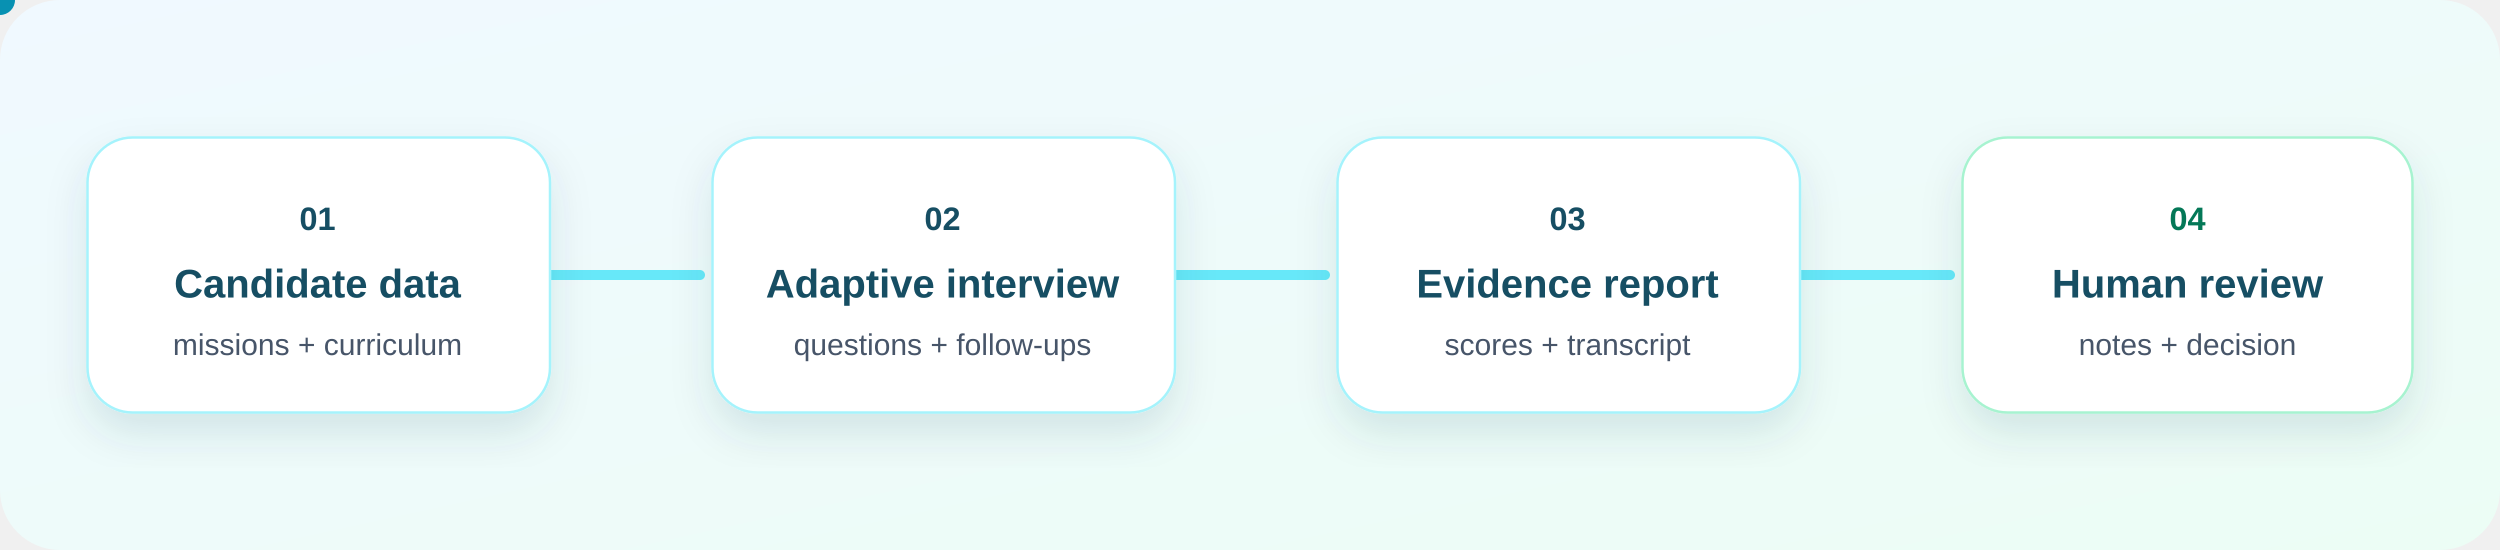
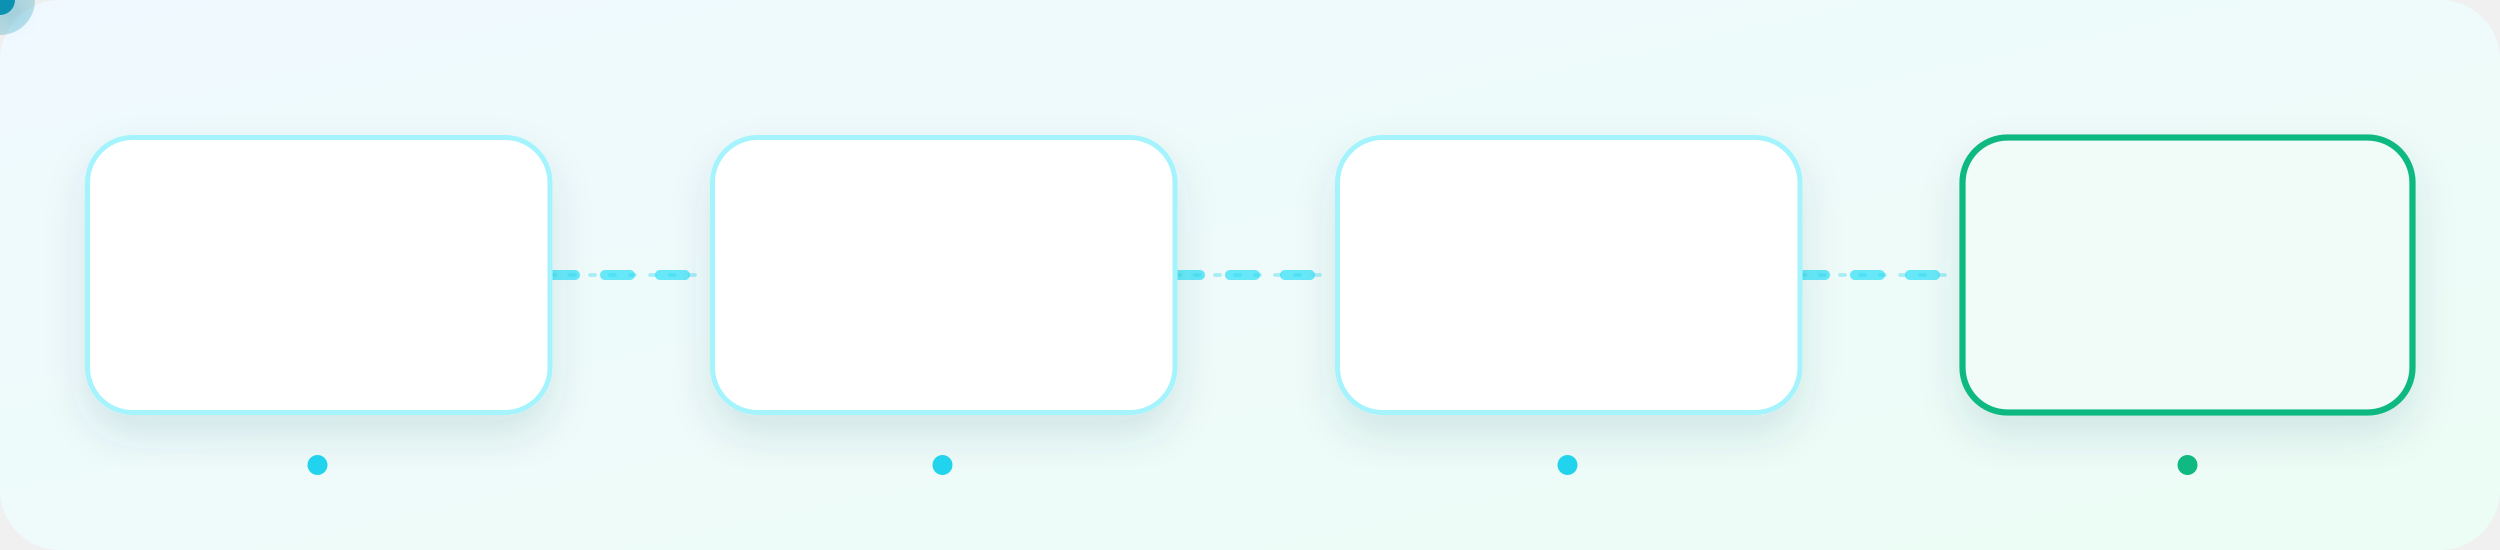
<svg xmlns="http://www.w3.org/2000/svg" viewBox="0 0 1000 220" role="img" aria-labelledby="title desc">
  <defs>
    <linearGradient id="bg" x1="0" x2="1" y1="0" y2="1">
      <stop offset="0" stop-color="#F0F9FF" />
      <stop offset="1" stop-color="#ECFDF5" />
    </linearGradient>
+     <linearGradient id="bgGlow" x1="0" x2="1" y1="0" y2="1">
+       <stop offset="0" stop-color="#BAE6FD" stop-opacity="0" />
+       <stop offset="1" stop-color="#A7F3D0" stop-opacity="0" />
+     </linearGradient>
+     <linearGradient id="shimmer" x1="0" x2="1" y1="0" y2="0">
+       <stop offset="0" stop-color="#FFFFFF" stop-opacity="0" />
+       <stop offset="0.5" stop-color="#FFFFFF" stop-opacity="0.45" />
+       <stop offset="1" stop-color="#FFFFFF" stop-opacity="0" />
+     </linearGradient>
    <filter id="shadow" x="-20%" y="-20%" width="140%" height="140%">
      <feDropShadow dx="0" dy="8" stdDeviation="8" flood-color="#164E63" flood-opacity=".12" />
    </filter>
+     <filter id="glow" x="-200%" y="-200%" width="500%" height="500%">
+       <feGaussianBlur stdDeviation="5" result="blur" />
+       <feMerge>
+         <feMergeNode in="blur" />
+         <feMergeNode in="SourceGraphic" />
+       </feMerge>
+     </filter>
  </defs>
  <rect width="1000" height="220" rx="24" fill="url(#bg)" />
-   <path d="M220 110H280M470 110H530M720 110H780" stroke="#67E8F9" stroke-width="4" stroke-linecap="round" />
-   <circle r="6" fill="#0891B2">
+   <rect width="1000" height="220" rx="24" fill="url(#bgGlow)">
+     <animate attributeName="opacity" values="0;1;0" dur="6s" repeatCount="indefinite" />
+   </rect>
+   <g>
+     <rect width="1000" height="220" fill="url(#shimmer)" opacity="0">
+       <animate attributeName="opacity" values="0;1;0" dur="5.5s" begin="0.8s" repeatCount="indefinite" />
+       <animateTransform attributeName="transform" type="translate" from="-1000 0" to="1000 0" dur="5.5s" repeatCount="indefinite" />
+     </rect>
+   </g>
+   <g stroke="#67E8F9" stroke-width="4" stroke-linecap="round" fill="none">
+     <path d="M220 110H280M470 110H530M720 110H780" stroke-dasharray="10 12">
+       <animate attributeName="stroke-dashoffset" from="0" to="-44" dur="1.1s" repeatCount="indefinite" />
+     </path>
+     <path d="M220 110H280M470 110H530M720 110H780" stroke="#22D3EE" opacity="0.35" stroke-width="1.5" stroke-dasharray="2 6">
+       <animate attributeName="stroke-dashoffset" from="0" to="-32" dur="1.1s" repeatCount="indefinite" />
+     </path>
+   </g>
+   <g filter="url(#glow)">
+     <circle r="6" fill="#0891B2">
+       <animateMotion dur="3.4s" repeatCount="indefinite" path="M220 110H280M470 110H530M720 110H780" />
+     </circle>
+   </g>
+   <circle r="14" fill="#0891B2" opacity="0.25">
    <animateMotion dur="3.4s" repeatCount="indefinite" path="M220 110H280M470 110H530M720 110H780" />
+     <animate attributeName="r" values="10;18;10" dur="1.2s" repeatCount="indefinite" />
  </circle>
  <g filter="url(#shadow)">
-     <rect x="35" y="55" width="185" height="110" rx="18" fill="#fff" stroke="#A5F3FC" />
-     <rect x="285" y="55" width="185" height="110" rx="18" fill="#fff" stroke="#A5F3FC" />
-     <rect x="535" y="55" width="185" height="110" rx="18" fill="#fff" stroke="#A5F3FC" />
-     <rect x="785" y="55" width="180" height="110" rx="18" fill="#fff" stroke="#A7F3D0" />
+     <rect x="35" y="55" width="185" height="110" rx="18" fill="#fff" stroke="#A5F3FC" stroke-width="2">
+       <animate attributeName="opacity" values="0;1" dur="0.8s" begin="0.2s" fill="freeze" />
+     </rect>
+     <rect x="285" y="55" width="185" height="110" rx="18" fill="#fff" stroke="#A5F3FC" stroke-width="2">
+       <animate attributeName="opacity" values="0;1" dur="0.8s" begin="0.5s" fill="freeze" />
+     </rect>
+     <rect x="535" y="55" width="185" height="110" rx="18" fill="#fff" stroke="#A5F3FC" stroke-width="2">
+       <animate attributeName="opacity" values="0;1" dur="0.8s" begin="0.8s" fill="freeze" />
+     </rect>
+     <rect x="785" y="55" width="180" height="110" rx="18" fill="#fff" stroke="#10B981" stroke-width="2.5">
+       <animate attributeName="opacity" values="0;1" dur="0.8s" begin="1.1s" fill="freeze" />
+       <animate attributeName="stroke-opacity" values="1;0.4;1" dur="2.2s" begin="1.1s" repeatCount="indefinite" />
+     </rect>
  </g>
+   <rect x="785" y="55" width="180" height="110" rx="18" fill="#10B981" opacity="0.06">
+     <animate attributeName="opacity" values="0.06;0.2;0.06" dur="2.2s" begin="1.1s" repeatCount="indefinite" />
+   </rect>
  <g fill="#164E63" font-family="Arial, sans-serif" text-anchor="middle">
-     <text x="127" y="92" font-size="13" font-weight="700">01</text>
-     <text x="127" y="119" font-size="16" font-weight="700">Candidate data</text>
-     <text x="127" y="142" font-size="12" fill="#475569">missions + curriculum</text>
-     <text x="377" y="92" font-size="13" font-weight="700">02</text>
-     <text x="377" y="119" font-size="16" font-weight="700">Adaptive interview</text>
-     <text x="377" y="142" font-size="12" fill="#475569">questions + follow-ups</text>
-     <text x="627" y="92" font-size="13" font-weight="700">03</text>
-     <text x="627" y="119" font-size="16" font-weight="700">Evidence report</text>
-     <text x="627" y="142" font-size="12" fill="#475569">scores + transcript</text>
-     <text x="875" y="92" font-size="13" font-weight="700" fill="#047857">04</text>
-     <text x="875" y="119" font-size="16" font-weight="700">Human review</text>
-     <text x="875" y="142" font-size="12" fill="#475569">notes + decision</text>
+     <g opacity="0">
+       <animate attributeName="opacity" values="0;1" dur="0.8s" begin="0.4s" fill="freeze" />
+       <text x="127" y="92" font-size="13" font-weight="700">01</text>
+       <text x="127" y="119" font-size="16" font-weight="700">Candidate data</text>
+       <text x="127" y="142" font-size="12" fill="#475569">missions + curriculum</text>
+     </g>
+     <g opacity="0">
+       <animate attributeName="opacity" values="0;1" dur="0.8s" begin="0.7s" fill="freeze" />
+       <text x="377" y="92" font-size="13" font-weight="700">02</text>
+       <text x="377" y="119" font-size="16" font-weight="700">Adaptive interview</text>
+       <text x="377" y="142" font-size="12" fill="#475569">questions + follow-ups</text>
+     </g>
+     <g opacity="0">
+       <animate attributeName="opacity" values="0;1" dur="0.8s" begin="1s" fill="freeze" />
+       <text x="627" y="92" font-size="13" font-weight="700">03</text>
+       <text x="627" y="119" font-size="16" font-weight="700">Evidence report</text>
+       <text x="627" y="142" font-size="12" fill="#475569">scores + transcript</text>
+     </g>
+     <g opacity="0">
+       <animate attributeName="opacity" values="0;1" dur="0.8s" begin="1.3s" fill="freeze" />
+       <text x="875" y="92" font-size="13" font-weight="700" fill="#047857">04</text>
+       <text x="875" y="119" font-size="16" font-weight="700">Human review</text>
+       <text x="875" y="142" font-size="12" fill="#475569">notes + decision</text>
+     </g>
+   </g>
+   <g>
+     <circle cx="127" cy="186" r="4" fill="#22D3EE">
+       <animate attributeName="opacity" values="0.15;1;0.15" dur="3.4s" begin="0s" repeatCount="indefinite" />
+     </circle>
+     <circle cx="377" cy="186" r="4" fill="#22D3EE">
+       <animate attributeName="opacity" values="0.15;1;0.15" dur="3.4s" begin="0.85s" repeatCount="indefinite" />
+     </circle>
+     <circle cx="627" cy="186" r="4" fill="#22D3EE">
+       <animate attributeName="opacity" values="0.15;1;0.15" dur="3.4s" begin="1.7s" repeatCount="indefinite" />
+     </circle>
+     <circle cx="875" cy="186" r="4" fill="#10B981">
+       <animate attributeName="opacity" values="0.15;1;0.15" dur="3.4s" begin="2.55s" repeatCount="indefinite" />
+     </circle>
  </g>
</svg>
